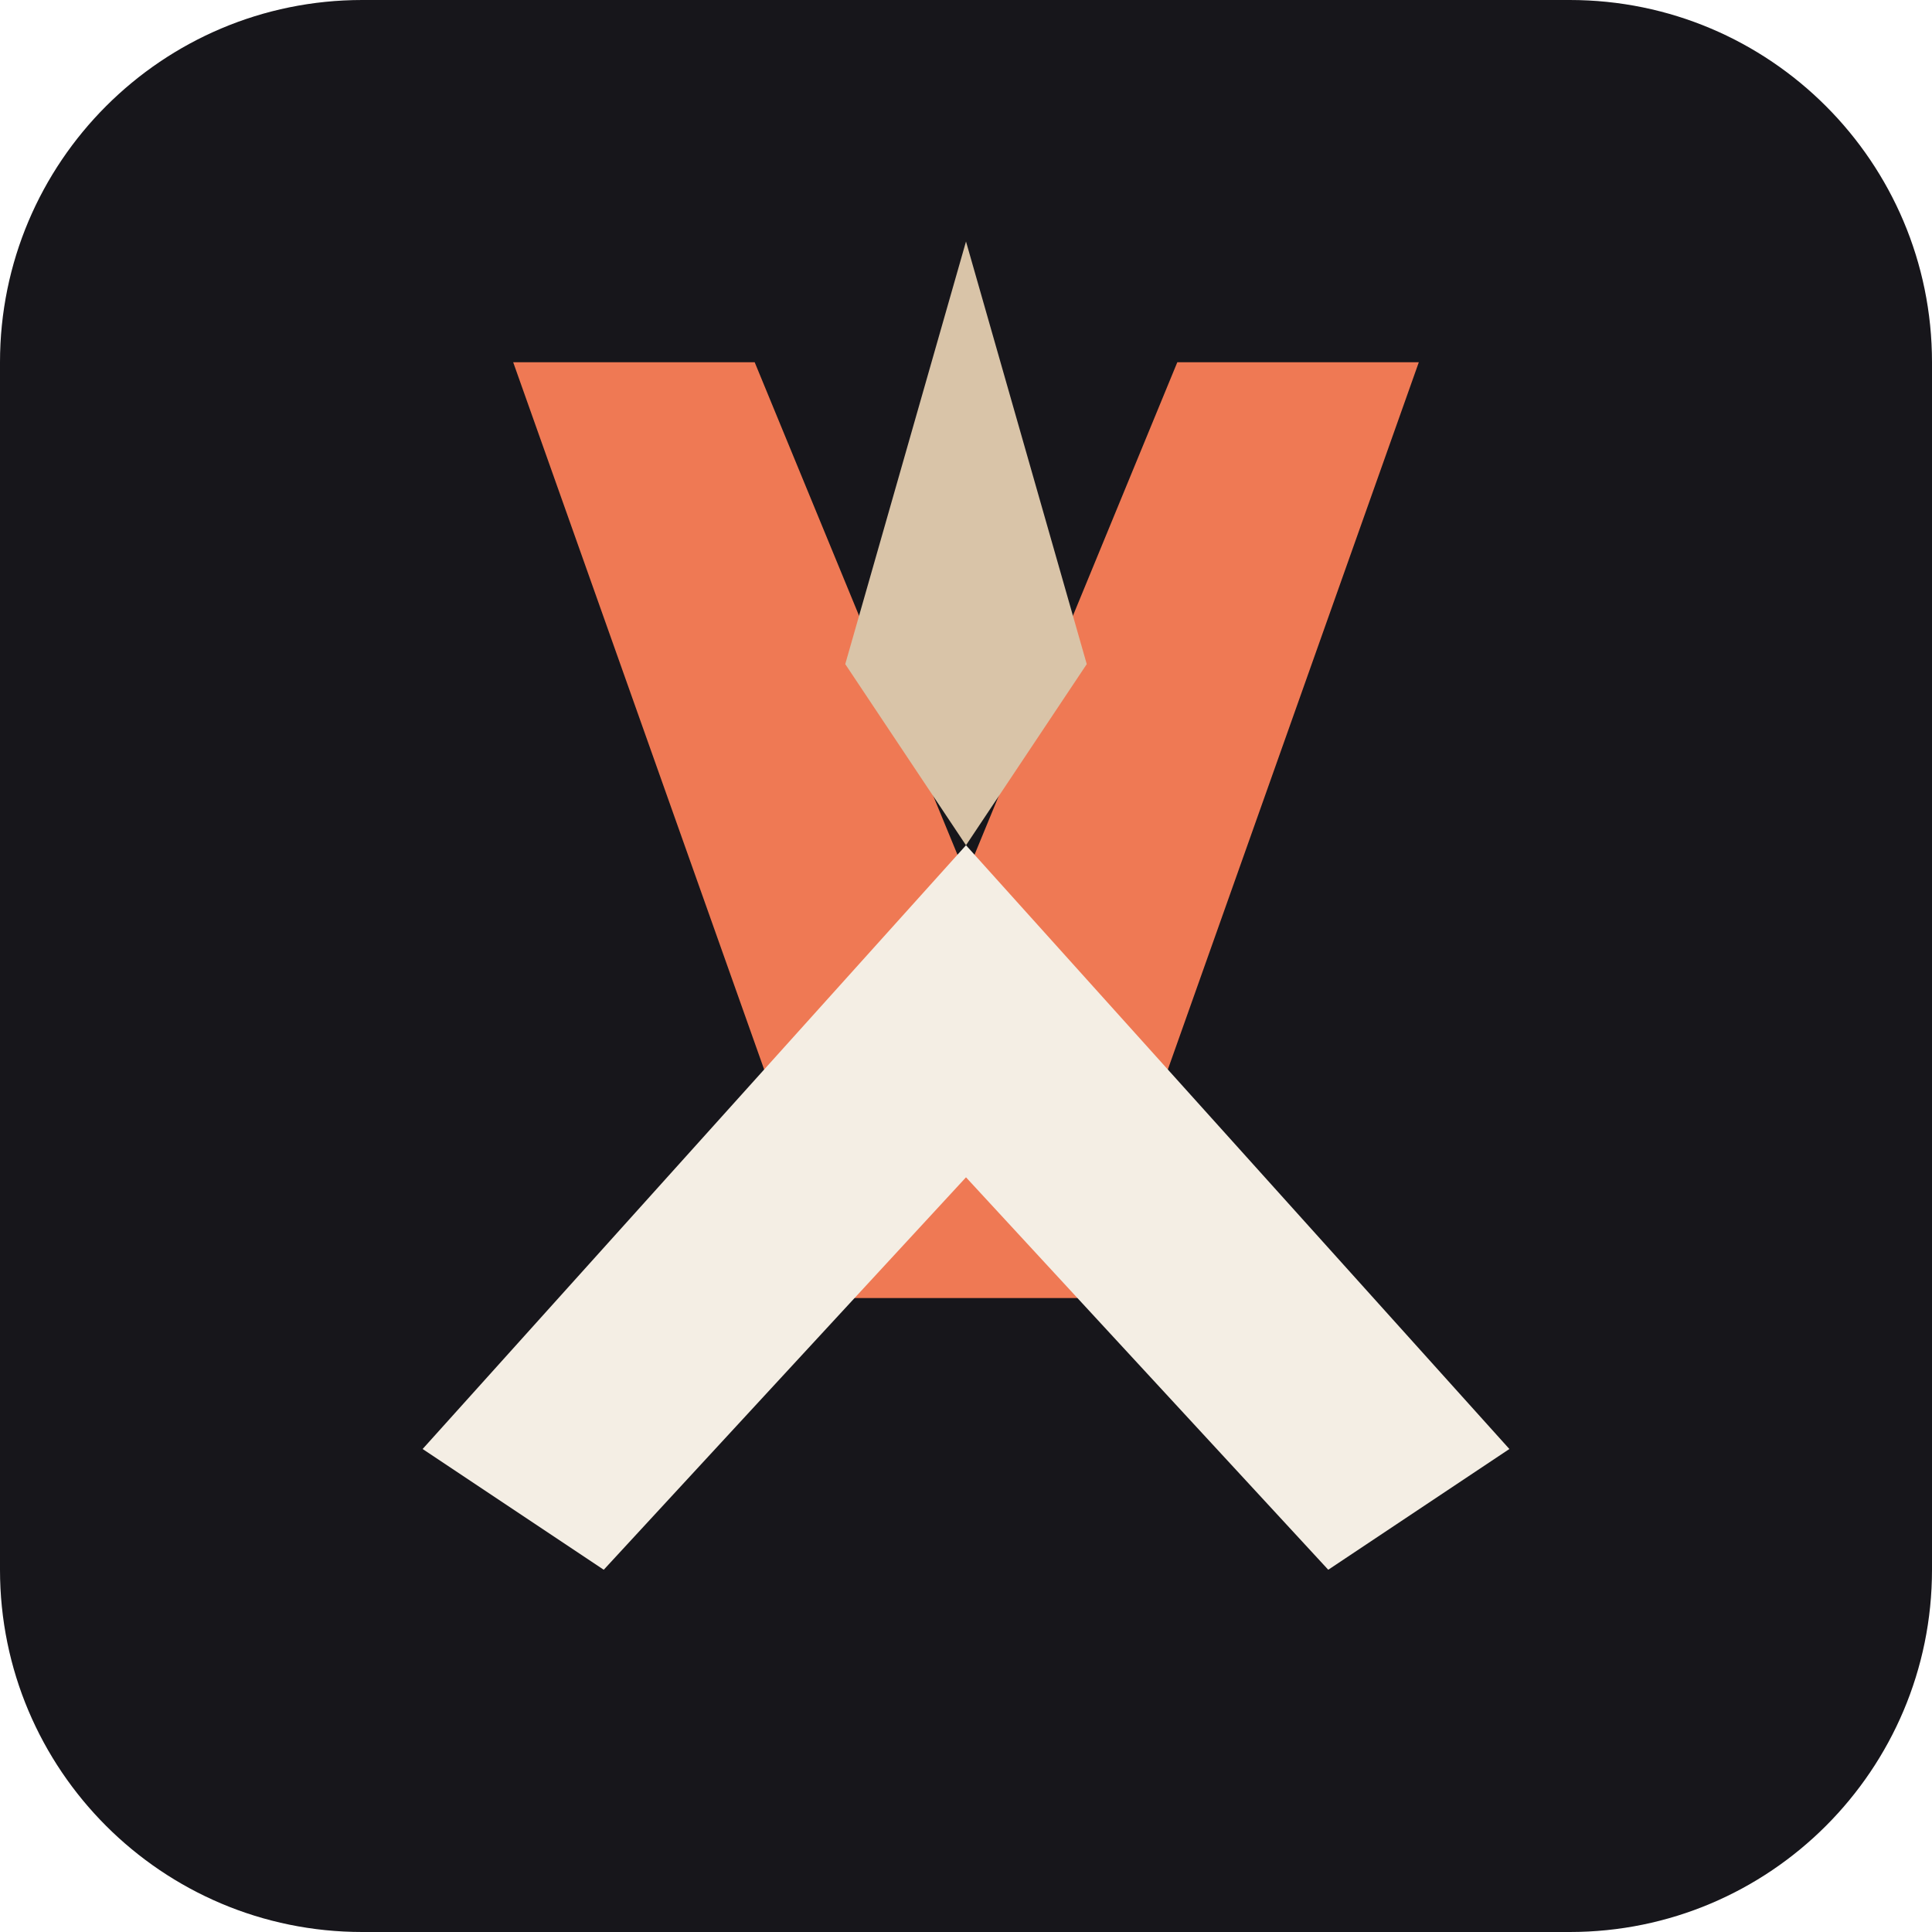
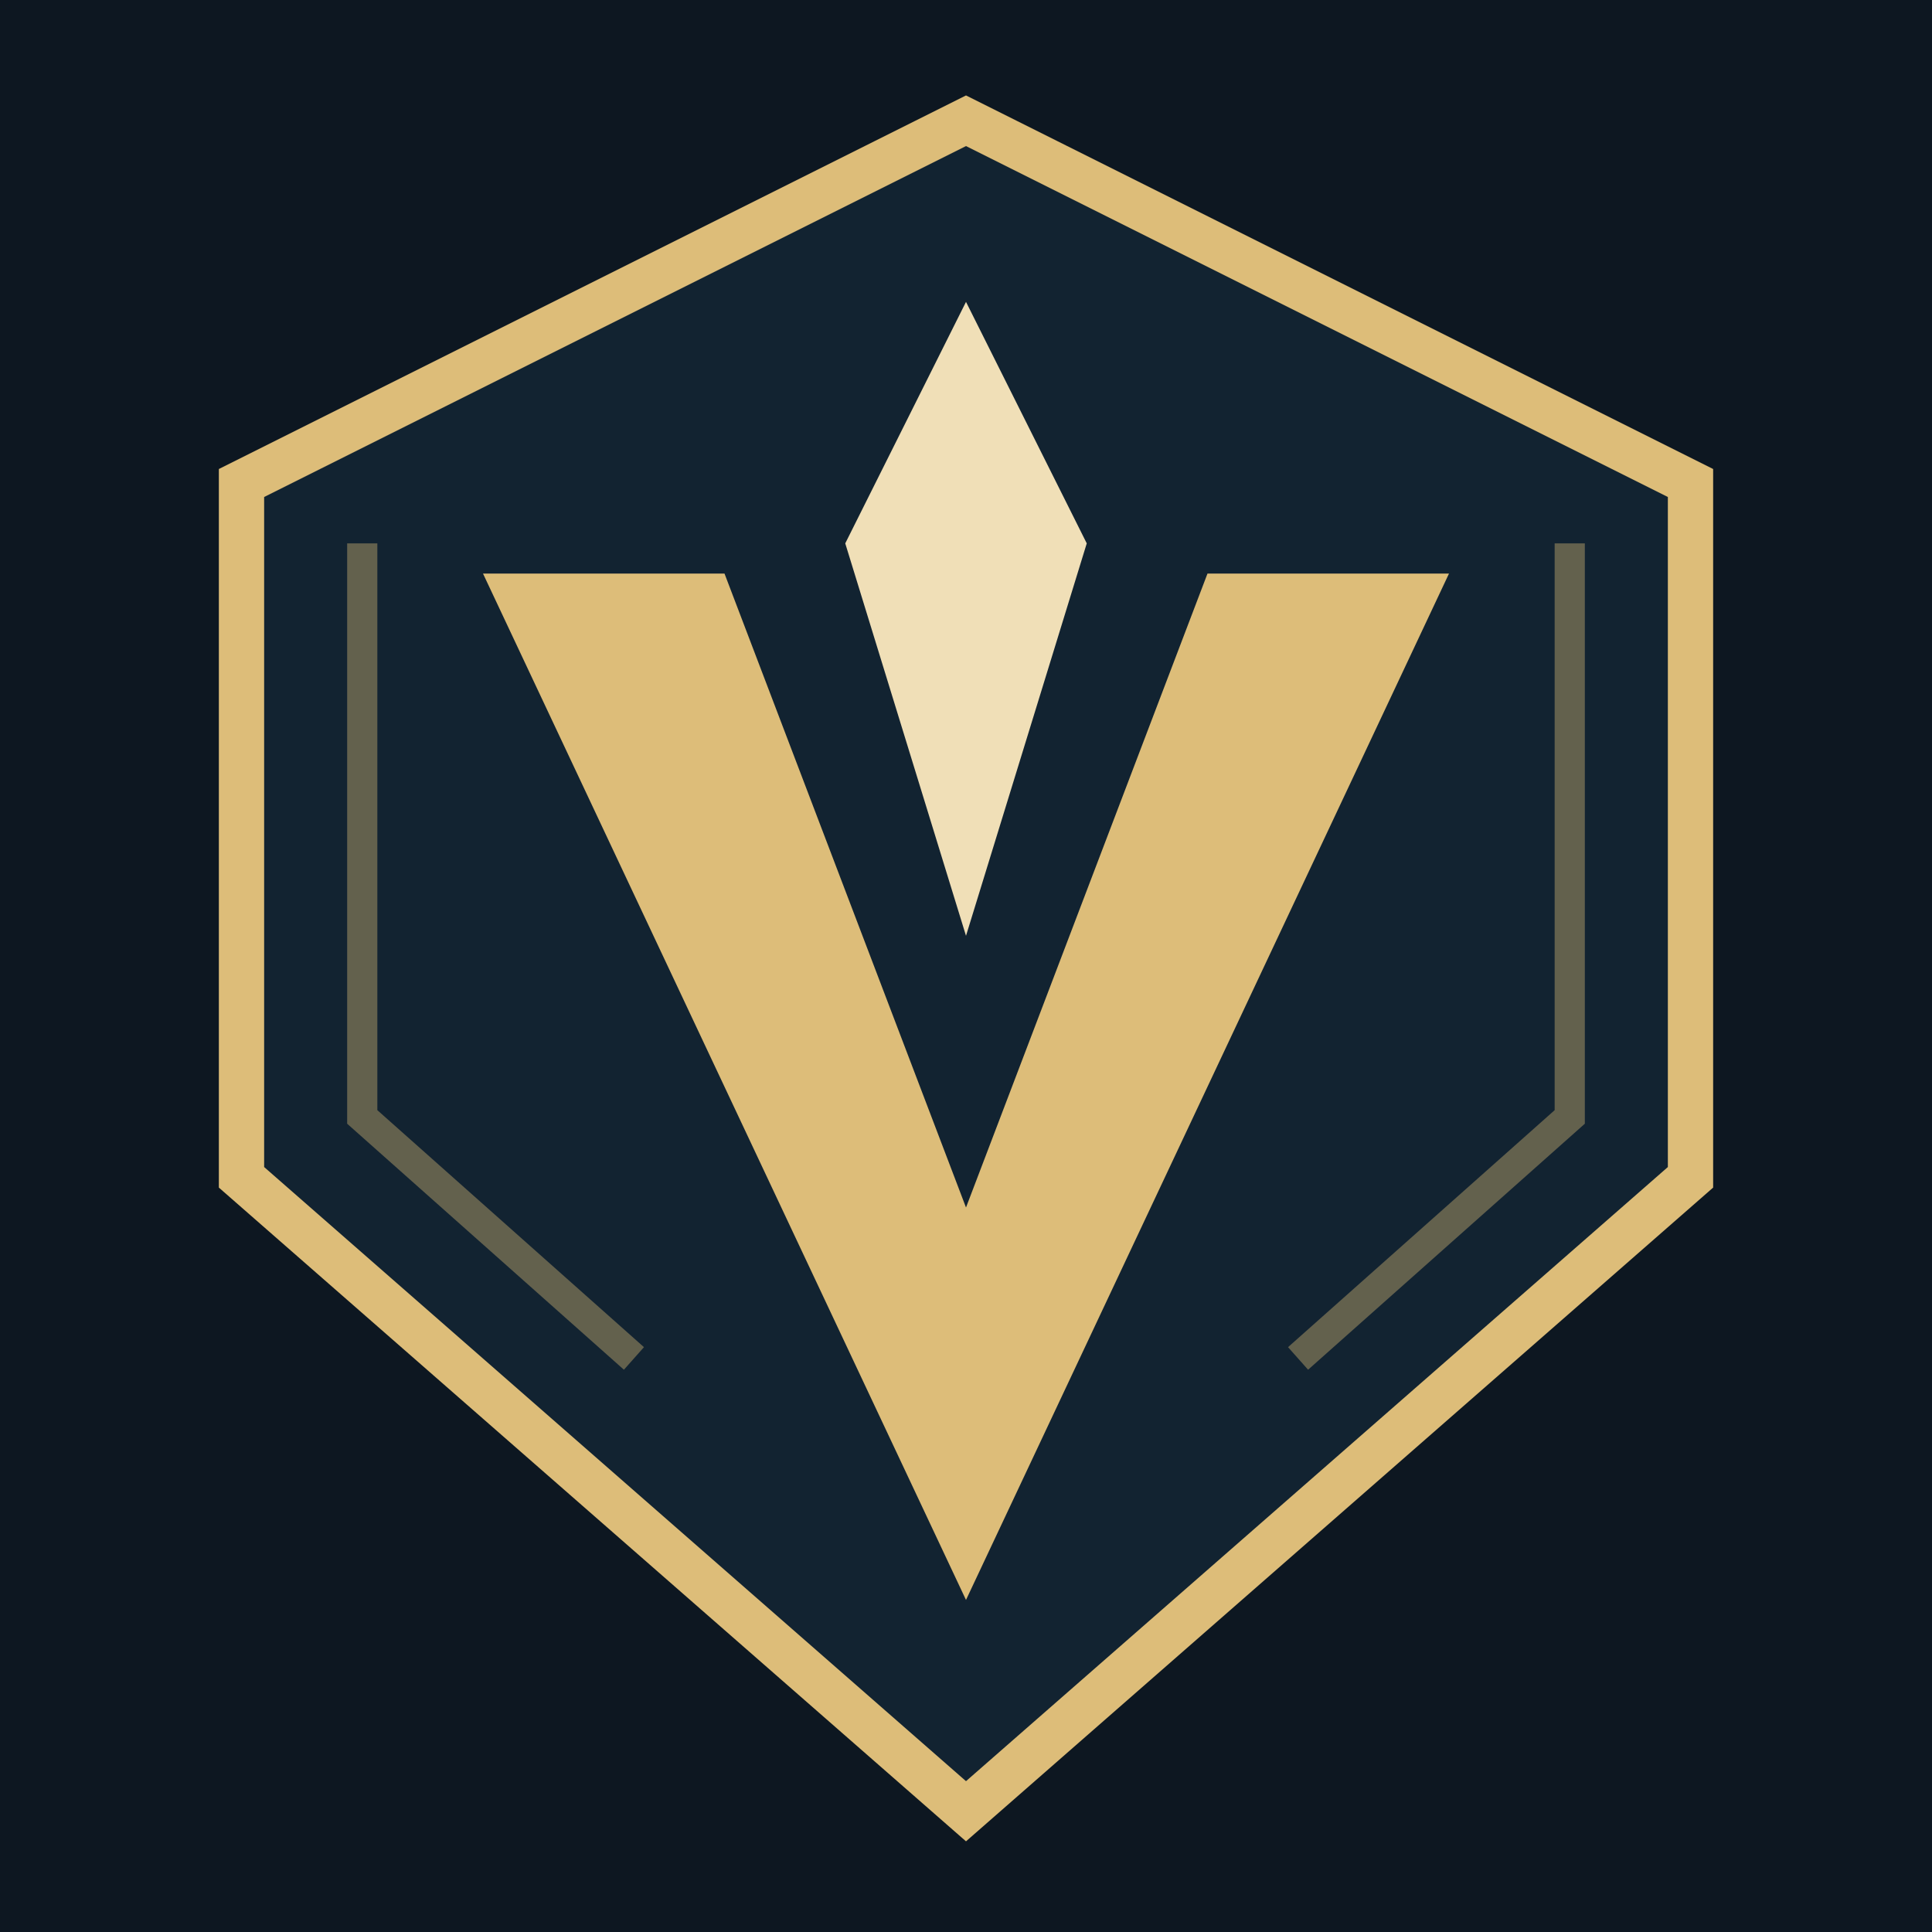
<svg xmlns="http://www.w3.org/2000/svg" viewBox="0 0 64 64">
-   <rect width="64" height="64" rx="12" fill="#17161b" />
-   <path d="M17 12h8l7 17 7-17h8L36 43h-8z" fill="#ef7954" />
-   <path d="M14 48 32 28 50 48l-6 4-12-13-12 13z" fill="#f4eee4" />
-   <path d="M32 8 36 22 32 28 28 22z" fill="#d9c4a8" />
+   <rect width="64" height="64" fill="#0d1721" />
+   <path d="M32 4 56 16v23L32 60 8 39V16Z" fill="#122331" stroke="#ddbd79" stroke-width="1.5" />
+   <path d="M16 19h8l8 21 8-21h8L32 53Z" fill="#ddbd79" />
+   <path d="m32 10 4 8-4 13-4-13Z" fill="#f0dfb7" />
+   <path d="M12 18v19l9 8M52 18v19l-9 8" fill="none" stroke="#ddbd79" stroke-width="1" opacity=".4" />
</svg>
